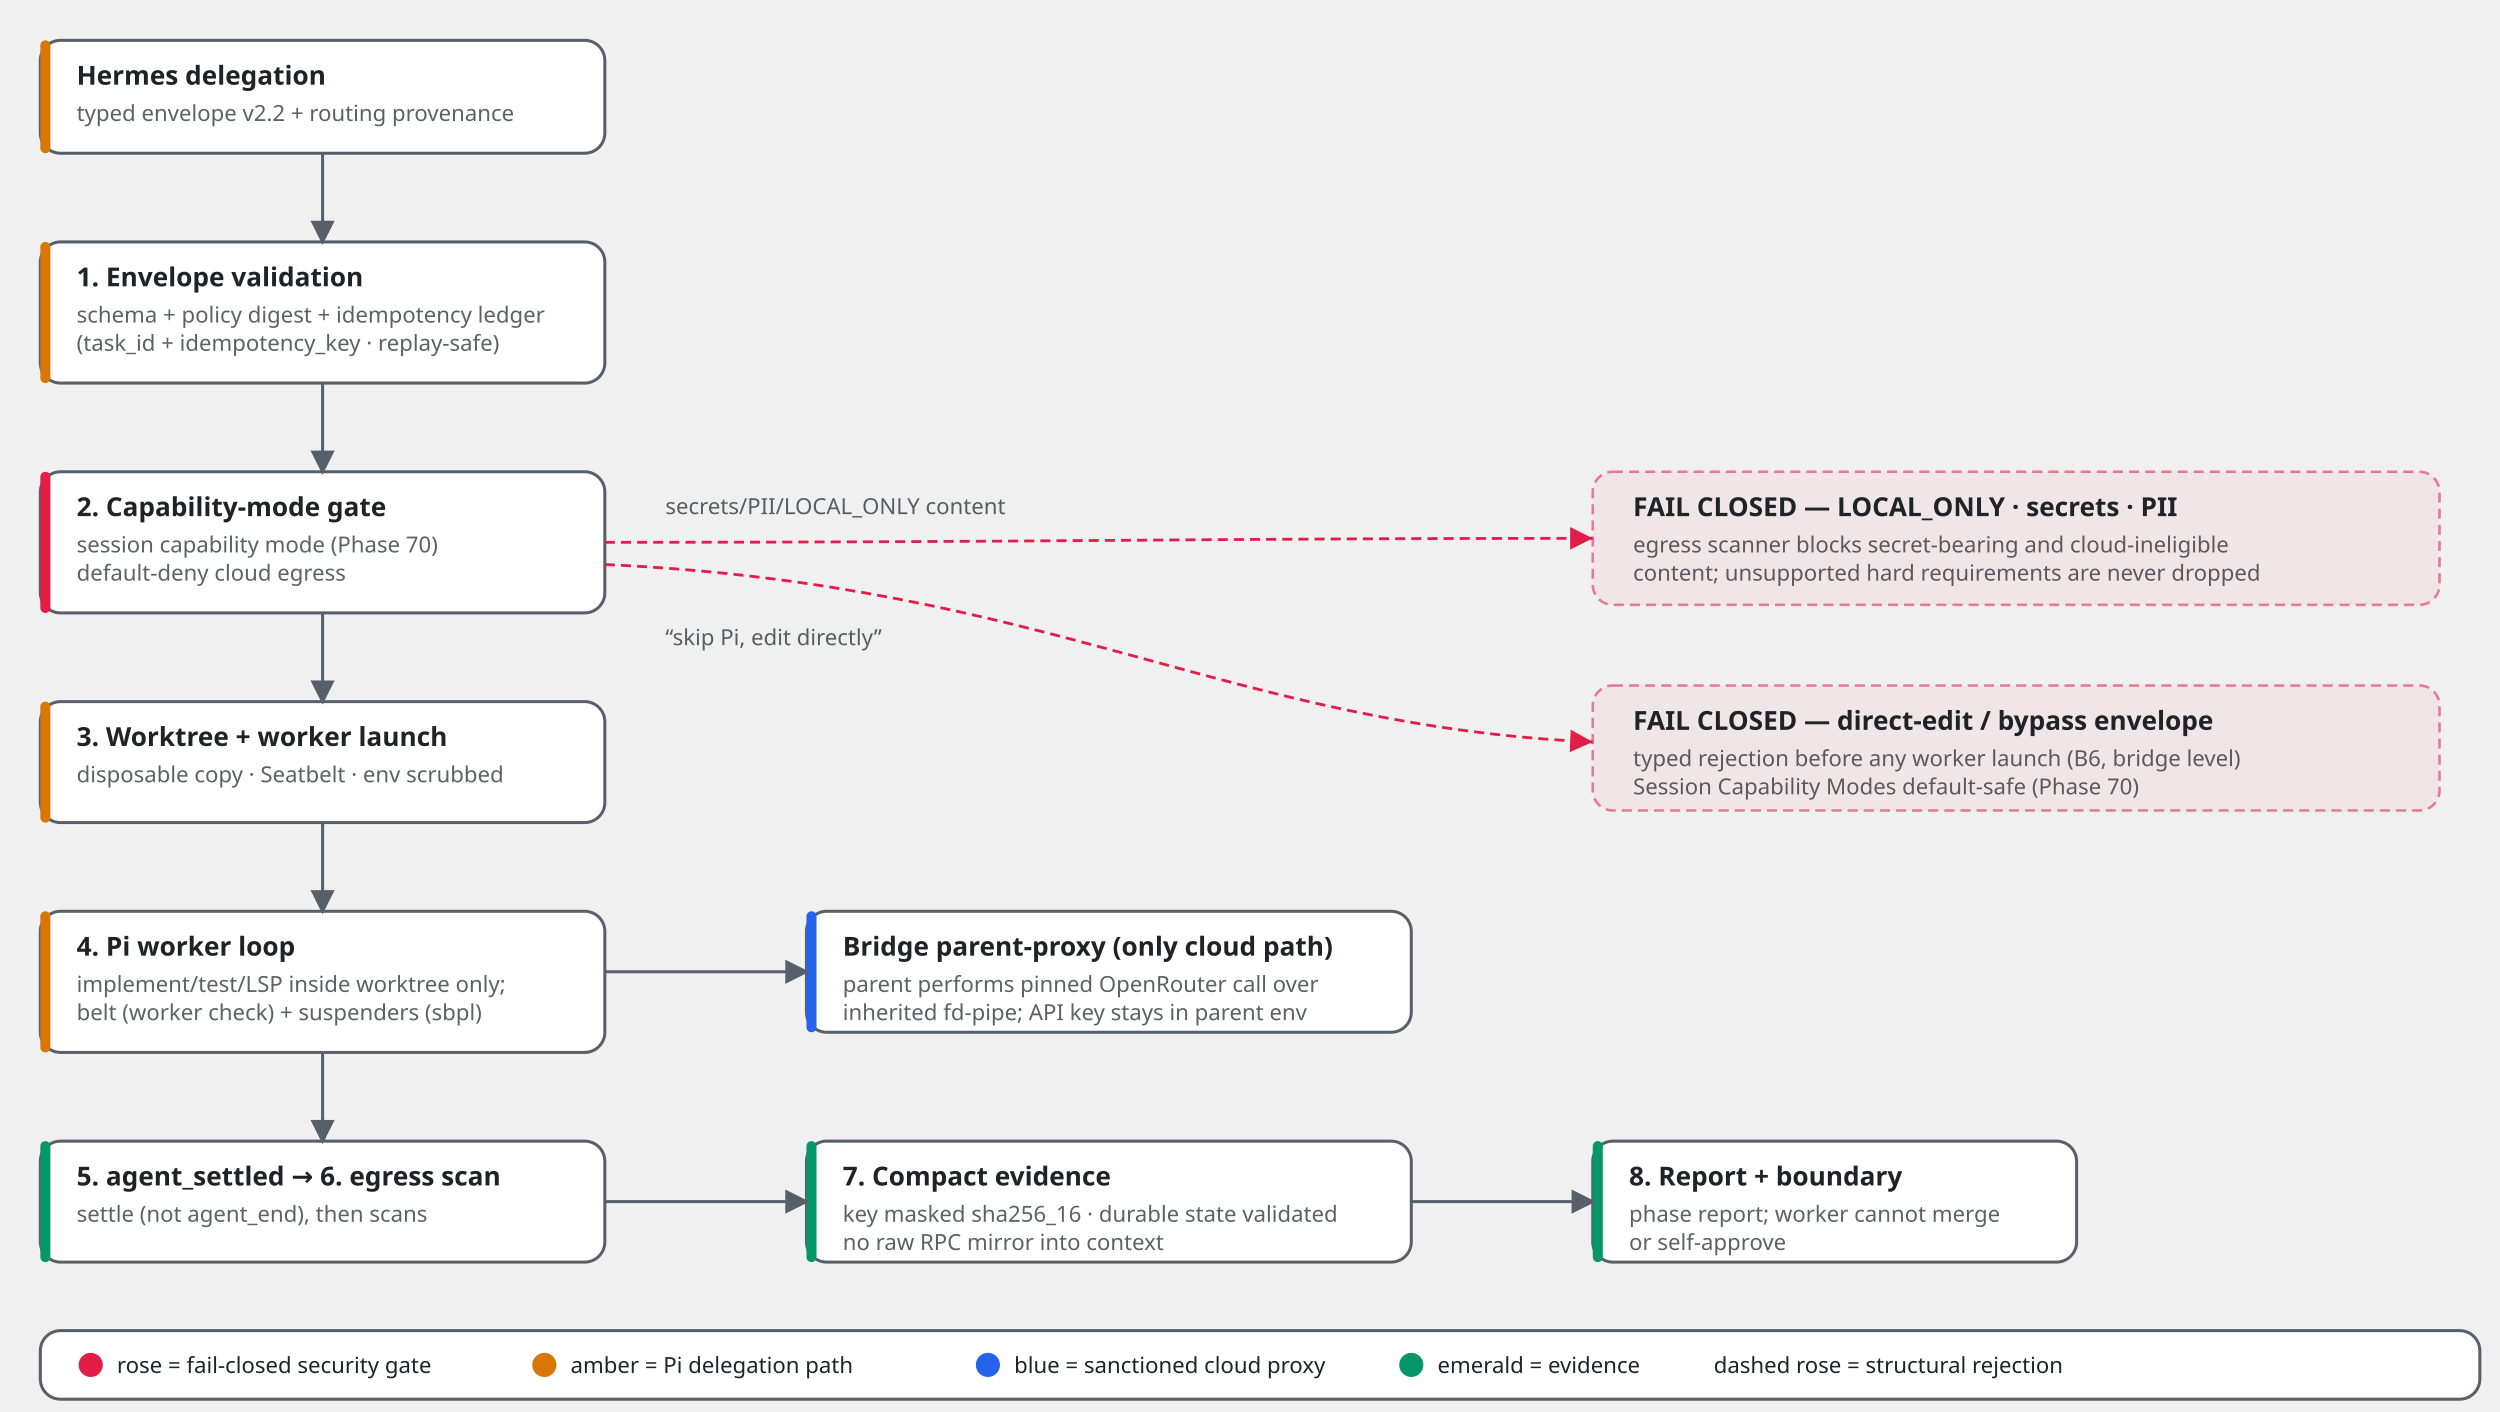
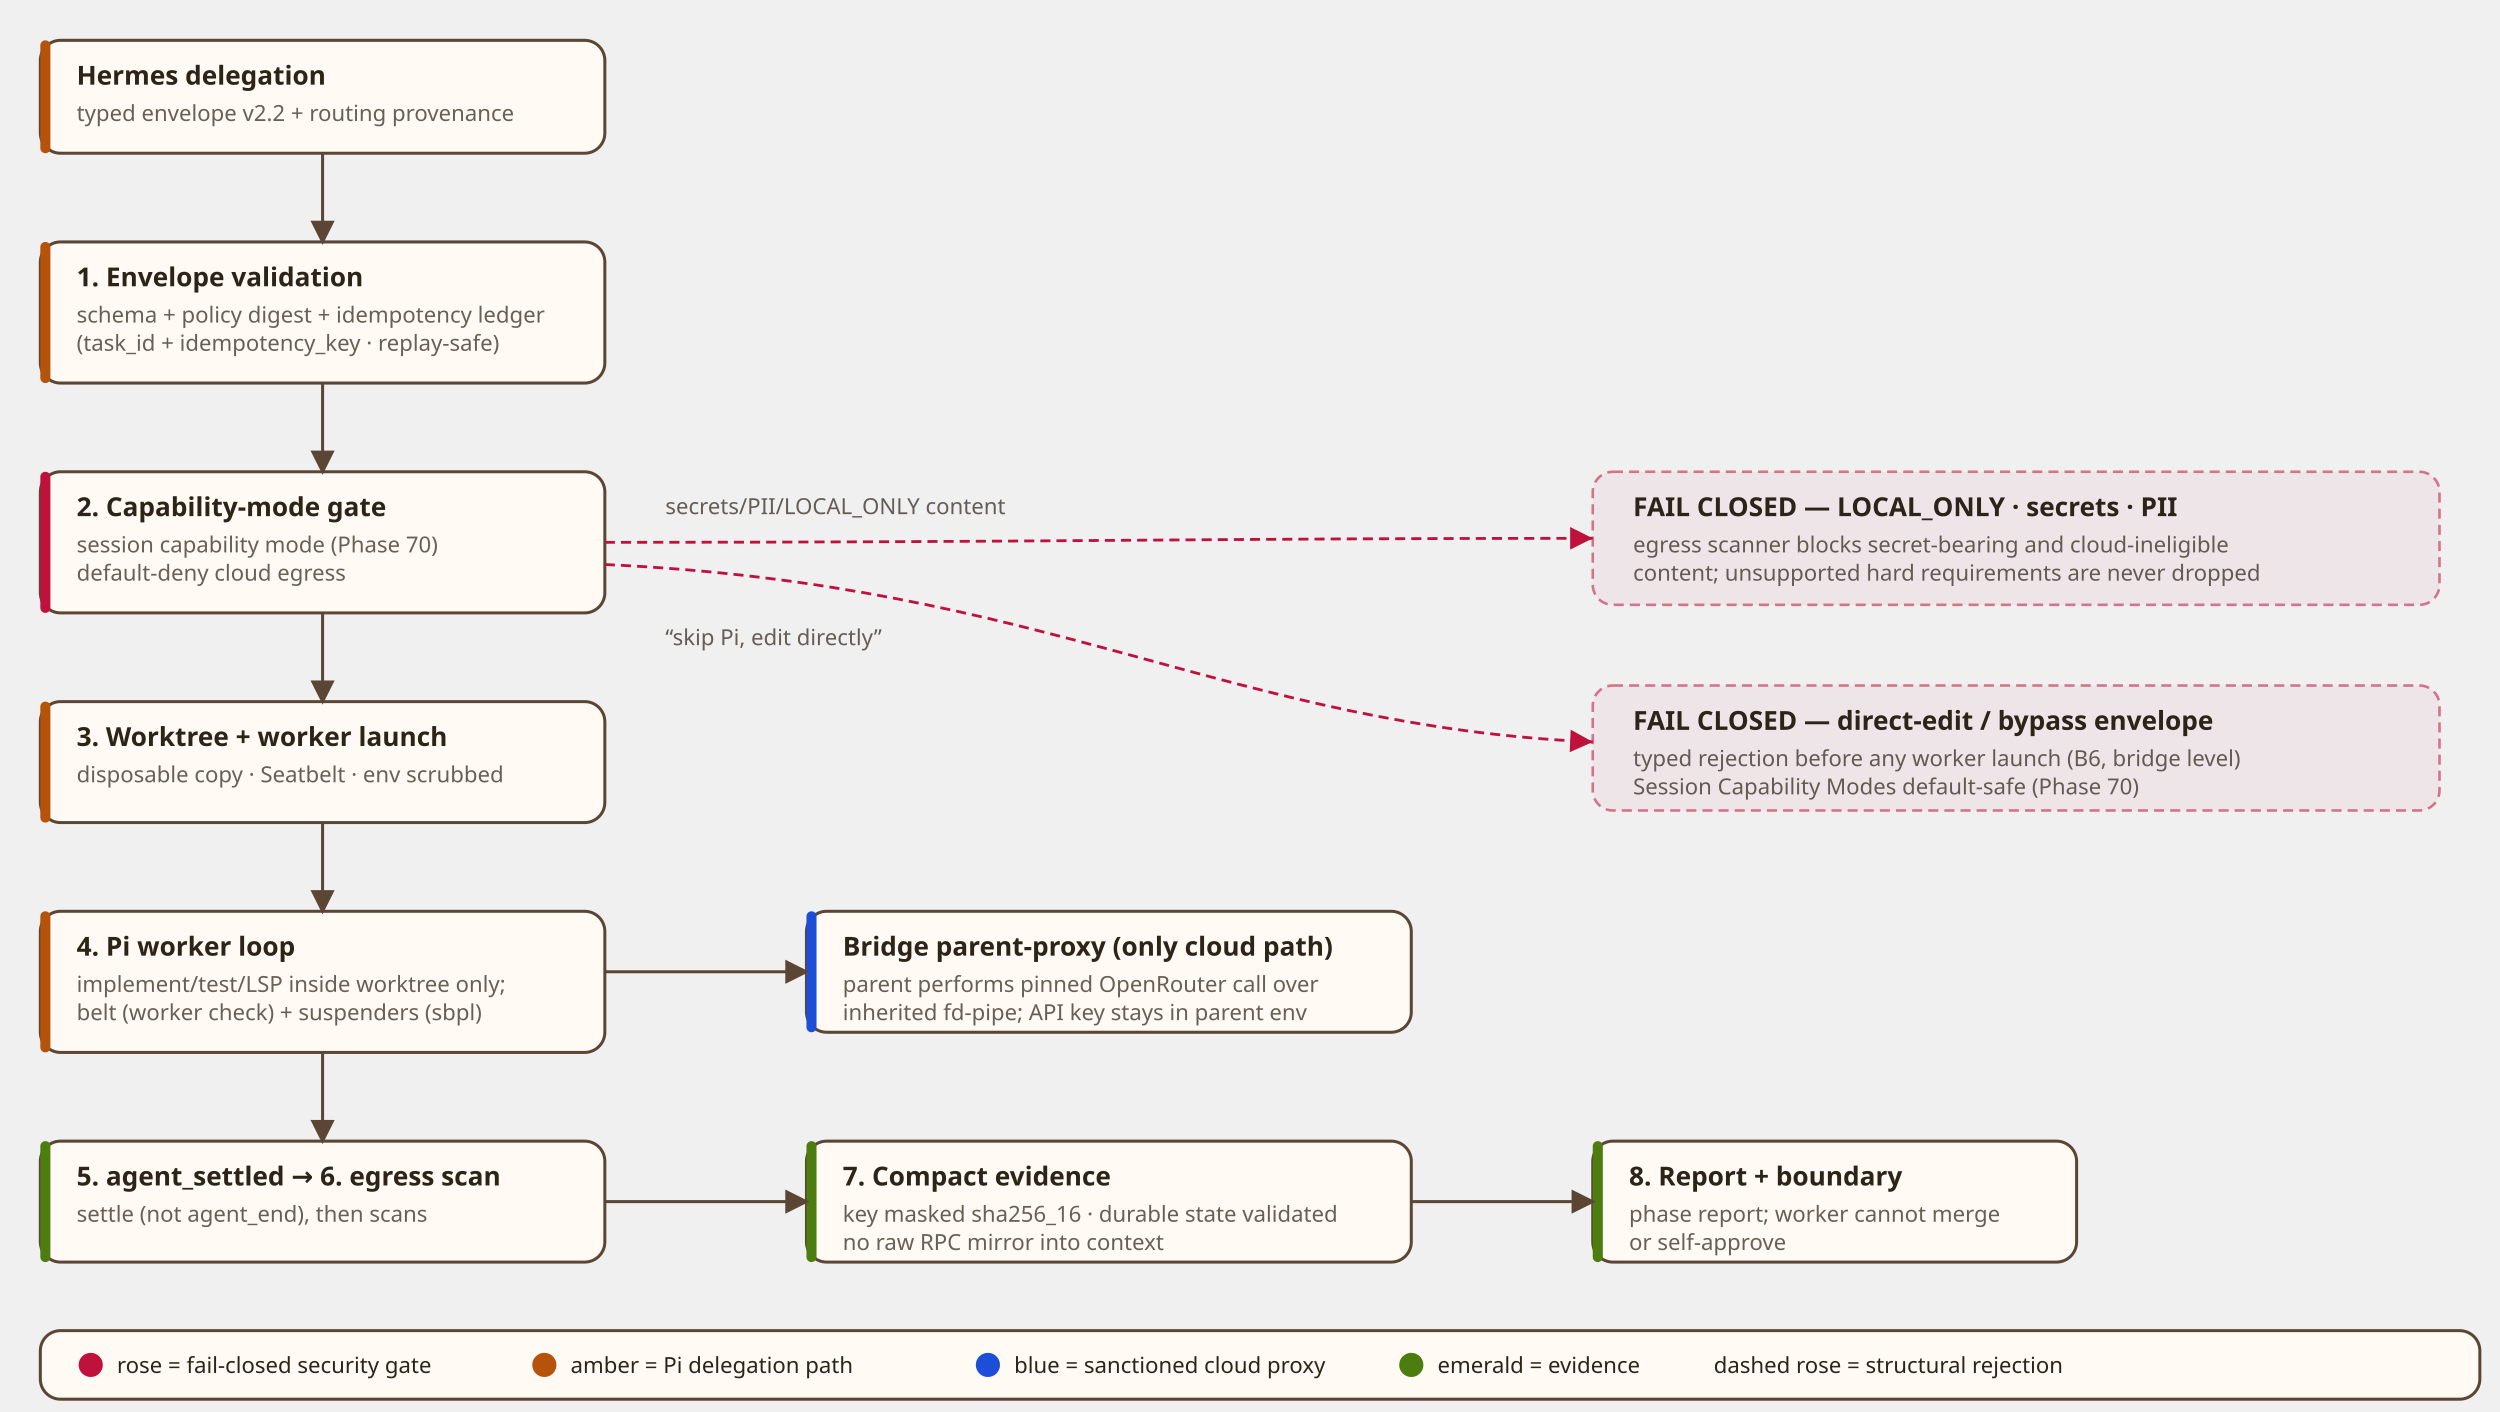
<svg xmlns="http://www.w3.org/2000/svg" viewBox="0 0 1240 700" role="img" aria-labelledby="t d" width="100%" style="color-scheme:light dark">
  <style>
-     .box{fill:#ffffff;stroke:#57606a;stroke-width:1.5;rx:10}
+     .box{fill:#fffaf3;stroke:#5b4636;stroke-width:1.5;rx:10}
    .bar{rx:2.5}
    .h{font:600 13px system-ui,sans-serif}
    .t{font:11px system-ui,sans-serif;opacity:.72}
    .lab{font:italic 11px system-ui,sans-serif;opacity:.65}
-     .e{stroke:#57606a;stroke-width:1.5;fill:none;marker-end:url(#arw3)}
-     .x{stroke:#e11d48;stroke-width:1.4;fill:none;stroke-dasharray:5 3;marker-end:url(#x3)}
-     .xk{fill:#e11d48}
-     .mk{fill:#57606a}
-     .gate{fill:#e11d48;fill-opacity:.05;stroke:#e11d48;stroke-opacity:.55;stroke-dasharray:5 3;rx:10;stroke-width:1.3}
-     .bar-pi{fill:#d97706}.bar-sec{fill:#e11d48}.bar-ev{fill:#059669}.bar-control{fill:#2563eb}
+     .e{stroke:#5b4636;stroke-width:1.5;fill:none;marker-end:url(#arw3)}
+     .x{stroke:#be123c;stroke-width:1.4;fill:none;stroke-dasharray:5 3;marker-end:url(#x3)}
+     .xk{fill:#be123c}
+     .mk{fill:#5b4636}
+     .gate{fill:#be123c;fill-opacity:.05;stroke:#be123c;stroke-opacity:.55;stroke-dasharray:5 3;rx:10;stroke-width:1.3}
+     .bar-pi{fill:#b45309}.bar-sec{fill:#be123c}.bar-ev{fill:#4d7c0f}.bar-control{fill:#1d4ed8}
    .lg{font:11px system-ui,sans-serif}
-     text{fill:#1f2328}
+     text{fill:#2d2419}
    @media (prefers-color-scheme: dark){
-       text{fill:#e6edf3}
-       .box{fill:#161b22;stroke:#8b949e}
-       .e{stroke:#8b949e}.mk{fill:#8b949e}
+       text{fill:#e8dccf}
+       .box{fill:#29241e;stroke:#a89784}
+       .e{stroke:#a89784}.mk{fill:#a89784}
      .gate{fill:#be123c;fill-opacity:.16;stroke:#f08495;stroke-opacity:.75}
      .x{stroke:#f08495}.xk{fill:#f08495}
+       .t,.lab{opacity:.88}
    }
  </style>
  <defs>
    <marker id="arw3" markerWidth="8" markerHeight="8" refX="7" refY="4" orient="auto">
      <path class="mk" d="M0,0 L8,4 L0,8 z" />
    </marker>
    <marker id="x3" markerWidth="10" markerHeight="10" refX="8" refY="4" orient="auto">
      <path class="xk" d="M0,0 L8,4 L0,8" fill="none" stroke-width="1.6" />
    </marker>
  </defs>
  <rect class="box" x="20" y="20" width="280" height="56" />
  <rect class="bar bar-pi" x="20" y="20" width="5" height="56" rx="2.5" />
  <text class="h" x="38" y="42">Hermes delegation</text>
  <text class="t" x="38" y="60">typed envelope v2.2 + routing provenance</text>
  <rect class="box" x="20" y="120" width="280" height="70" />
  <rect class="bar bar-pi" x="20" y="120" width="5" height="70" rx="2.5" />
  <text class="h" x="38" y="142">1. Envelope validation</text>
  <text class="t" x="38" y="160">schema + policy digest + idempotency ledger</text>
  <text class="t" x="38" y="174">(task_id + idempotency_key · replay-safe)</text>
  <rect class="box" x="20" y="234" width="280" height="70" />
  <rect class="bar bar-sec" x="20" y="234" width="5" height="70" rx="2.5" />
  <text class="h" x="38" y="256">2. Capability-mode gate</text>
  <text class="t" x="38" y="274">session capability mode (Phase 70)</text>
  <text class="t" x="38" y="288">default-deny cloud egress</text>
  <rect class="box" x="20" y="348" width="280" height="60" />
  <rect class="bar bar-pi" x="20" y="348" width="5" height="60" rx="2.5" />
  <text class="h" x="38" y="370">3. Worktree + worker launch</text>
  <text class="t" x="38" y="388">disposable copy · Seatbelt · env scrubbed</text>
  <rect class="box" x="20" y="452" width="280" height="70" />
  <rect class="bar bar-pi" x="20" y="452" width="5" height="70" rx="2.5" />
  <text class="h" x="38" y="474">4. Pi worker loop</text>
  <text class="t" x="38" y="492">implement/test/LSP inside worktree only;</text>
  <text class="t" x="38" y="506">belt (worker check) + suspenders (sbpl)</text>
  <rect class="box" x="20" y="566" width="280" height="60" />
  <rect class="bar bar-ev" x="20" y="566" width="5" height="60" rx="2.5" />
  <text class="h" x="38" y="588">5. agent_settled → 6. egress scan</text>
  <text class="t" x="38" y="606">settle (not agent_end), then scans</text>
  <rect class="box" x="400" y="566" width="300" height="60" />
  <rect class="bar bar-ev" x="400" y="566" width="5" height="60" rx="2.5" />
  <text class="h" x="418" y="588">7. Compact evidence</text>
  <text class="t" x="418" y="606">key masked sha256_16 · durable state validated</text>
  <text class="t" x="418" y="620">no raw RPC mirror into context</text>
  <rect class="box" x="790" y="566" width="240" height="60" />
  <rect class="bar bar-ev" x="790" y="566" width="5" height="60" rx="2.5" />
  <text class="h" x="808" y="588">8. Report + boundary</text>
  <text class="t" x="808" y="606">phase report; worker cannot merge</text>
  <text class="t" x="808" y="620">or self-approve</text>
  <rect class="box" x="400" y="452" width="300" height="60" />
  <rect class="bar bar-control" x="400" y="452" width="5" height="60" rx="2.5" />
  <text class="h" x="418" y="474">Bridge parent-proxy (only cloud path)</text>
  <text class="t" x="418" y="492">parent performs pinned OpenRouter call over</text>
  <text class="t" x="418" y="506">inherited fd-pipe; API key stays in parent env</text>
  <rect class="gate" x="790" y="234" width="420" height="66" />
  <text class="h" x="810" y="256">FAIL CLOSED — LOCAL_ONLY · secrets · PII</text>
  <text class="t" x="810" y="274">egress scanner blocks secret-bearing and cloud-ineligible</text>
  <text class="t" x="810" y="288">content; unsupported hard requirements are never dropped</text>
  <rect class="gate" x="790" y="340" width="420" height="62" />
  <text class="h" x="810" y="362">FAIL CLOSED — direct-edit / bypass envelope</text>
  <text class="t" x="810" y="380">typed rejection before any worker launch (B6, bridge level)</text>
  <text class="t" x="810" y="394">Session Capability Modes default-safe (Phase 70)</text>
  <path class="e" d="M 160 76 L 160 120" />
  <path class="e" d="M 160 190 L 160 234" />
  <path class="e" d="M 160 304 L 160 348" />
  <path class="e" d="M 160 408 L 160 452" />
  <path class="e" d="M 160 522 L 160 566" />
  <path class="e" d="M 300 596 L 400 596" />
  <path class="e" d="M 700 596 L 790 596" />
  <path class="e" d="M 300 482 C 350 482 360 482 400 482" />
  <path class="x" d="M 300 269 C 520 269 600 267 790 267" />
  <text class="t" x="330" y="255">secrets/PII/LOCAL_ONLY content</text>
  <path class="x" d="M 300 280 C 520 290 610 360 790 368" />
  <text class="t" x="330" y="320">“skip Pi, edit directly”</text>
  <rect class="box" x="20" y="660" width="1210" height="34" />
-   <circle cx="45" cy="677" r="6" fill="#e11d48" />
+   <circle cx="45" cy="677" r="6" fill="#be123c" />
  <text class="lg" x="58" y="681">rose = fail-closed security gate</text>
-   <circle cx="270" cy="677" r="6" fill="#d97706" />
+   <circle cx="270" cy="677" r="6" fill="#b45309" />
  <text class="lg" x="283" y="681">amber = Pi delegation path</text>
-   <circle cx="490" cy="677" r="6" fill="#2563eb" />
+   <circle cx="490" cy="677" r="6" fill="#1d4ed8" />
  <text class="lg" x="503" y="681">blue = sanctioned cloud proxy</text>
-   <circle cx="700" cy="677" r="6" fill="#059669" />
+   <circle cx="700" cy="677" r="6" fill="#4d7c0f" />
  <text class="lg" x="713" y="681">emerald = evidence</text>
  <text class="lg" x="850" y="681">dashed rose = structural rejection</text>
</svg>
